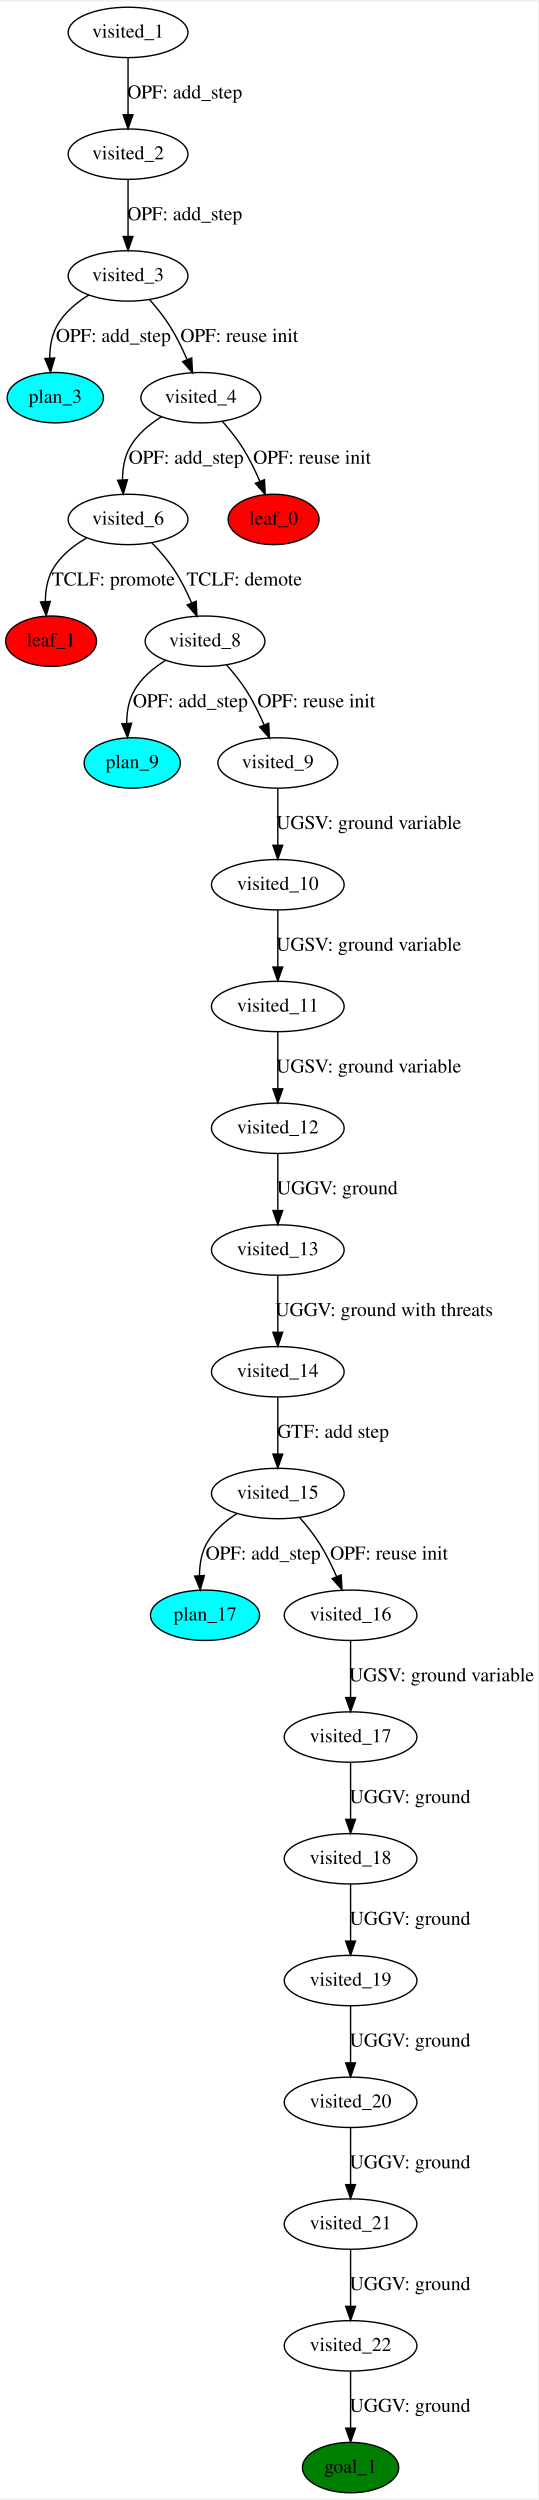
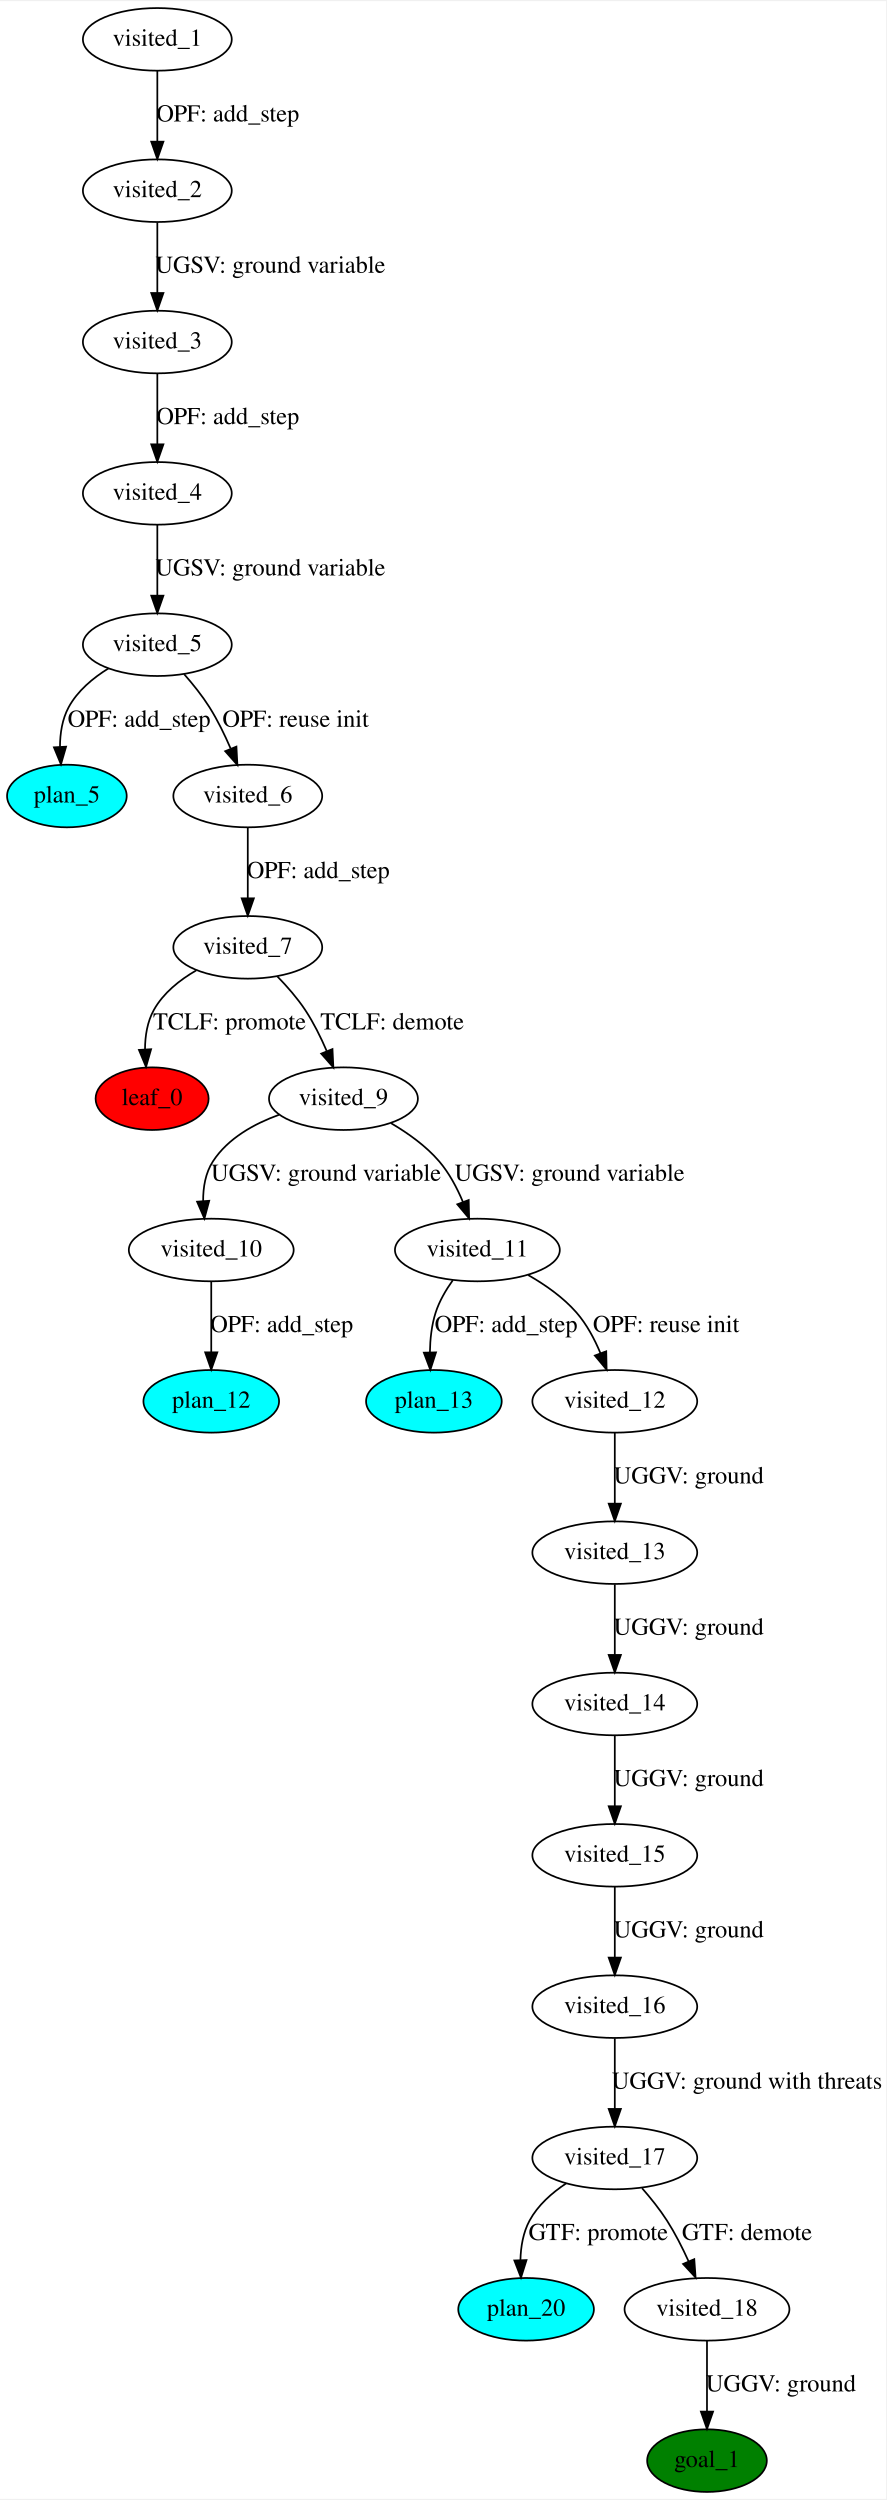
- <svg xmlns="http://www.w3.org/2000/svg" width="384pt" height="1784pt" viewBox="0.00 0.00 384.50 1784.00">
-   <g id="graph0" class="graph" transform="scale(1 1) rotate(0) translate(4 1780)">
-     <polygon fill="white" stroke="transparent" points="-4,4 -4,-1780 380.5,-1780 380.5,4 -4,4" />
+ <svg xmlns="http://www.w3.org/2000/svg" width="509pt" height="1436pt" viewBox="0.00 0.00 509.45 1436.00">
+   <g id="graph0" class="graph" transform="scale(1 1) rotate(0) translate(4 1432)">
+     <polygon fill="white" stroke="transparent" points="-4,4 -4,-1432 505.45,-1432 505.45,4 -4,4" />
    <g id="node1" class="node">
-       <ellipse fill="white" stroke="black" cx="87.5" cy="-1758" rx="42.79" ry="18" />
-       <text text-anchor="middle" x="87.5" y="-1754.3" font-family="Times,serif" font-size="14.00">visited_1</text>
+       <ellipse fill="white" stroke="black" cx="86.45" cy="-1410" rx="42.79" ry="18" />
+       <text text-anchor="middle" x="86.45" y="-1406.3" font-family="Times,serif" font-size="14.00">visited_1</text>
    </g>
    <g id="node2" class="node">
-       <ellipse fill="white" stroke="black" cx="87.5" cy="-1671" rx="42.79" ry="18" />
-       <text text-anchor="middle" x="87.5" y="-1667.3" font-family="Times,serif" font-size="14.00">visited_2</text>
+       <ellipse fill="white" stroke="black" cx="86.45" cy="-1323" rx="42.79" ry="18" />
+       <text text-anchor="middle" x="86.45" y="-1319.3" font-family="Times,serif" font-size="14.00">visited_2</text>
    </g>
    <g id="edge1" class="edge">
-       <path fill="none" stroke="black" d="M87.5,-1739.8C87.5,-1728.16 87.5,-1712.55 87.5,-1699.24" />
-       <polygon fill="black" stroke="black" points="91,-1699.18 87.5,-1689.18 84,-1699.18 91,-1699.18" />
-       <text text-anchor="middle" x="128" y="-1710.8" font-family="Times,serif" font-size="14.00">OPF: add_step</text>
+       <path fill="none" stroke="black" d="M86.45,-1391.8C86.45,-1380.16 86.45,-1364.55 86.45,-1351.24" />
+       <polygon fill="black" stroke="black" points="89.95,-1351.18 86.45,-1341.18 82.95,-1351.18 89.95,-1351.18" />
+       <text text-anchor="middle" x="126.95" y="-1362.8" font-family="Times,serif" font-size="14.00">OPF: add_step</text>
    </g>
    <g id="node3" class="node">
-       <ellipse fill="white" stroke="black" cx="87.5" cy="-1584" rx="42.79" ry="18" />
-       <text text-anchor="middle" x="87.5" y="-1580.3" font-family="Times,serif" font-size="14.00">visited_3</text>
+       <ellipse fill="white" stroke="black" cx="86.45" cy="-1236" rx="42.79" ry="18" />
+       <text text-anchor="middle" x="86.45" y="-1232.3" font-family="Times,serif" font-size="14.00">visited_3</text>
    </g>
    <g id="edge2" class="edge">
-       <path fill="none" stroke="black" d="M87.5,-1652.8C87.5,-1641.16 87.5,-1625.55 87.5,-1612.24" />
-       <polygon fill="black" stroke="black" points="91,-1612.18 87.5,-1602.18 84,-1612.18 91,-1612.18" />
-       <text text-anchor="middle" x="128" y="-1623.8" font-family="Times,serif" font-size="14.00">OPF: add_step</text>
+       <path fill="none" stroke="black" d="M86.45,-1304.8C86.45,-1293.16 86.45,-1277.55 86.45,-1264.24" />
+       <polygon fill="black" stroke="black" points="89.95,-1264.18 86.45,-1254.18 82.95,-1264.18 89.95,-1264.18" />
+       <text text-anchor="middle" x="151.45" y="-1275.8" font-family="Times,serif" font-size="14.00">UGSV: ground variable</text>
    </g>
    <g id="node4" class="node">
-       <ellipse fill="cyan" stroke="black" cx="35.5" cy="-1497" rx="34.39" ry="18" />
-       <text text-anchor="middle" x="35.5" y="-1493.3" font-family="Times,serif" font-size="14.00">plan_3</text>
+       <ellipse fill="white" stroke="black" cx="86.45" cy="-1149" rx="42.79" ry="18" />
+       <text text-anchor="middle" x="86.45" y="-1145.3" font-family="Times,serif" font-size="14.00">visited_4</text>
    </g>
    <g id="edge3" class="edge">
-       <path fill="none" stroke="black" d="M59.44,-1570.38C50.49,-1564.86 41.6,-1557.45 36.5,-1548 32.81,-1541.17 31.58,-1533.02 31.53,-1525.29" />
-       <polygon fill="black" stroke="black" points="35.04,-1525.37 32.09,-1515.19 28.05,-1524.99 35.04,-1525.37" />
-       <text text-anchor="middle" x="77" y="-1536.8" font-family="Times,serif" font-size="14.00">OPF: add_step</text>
+       <path fill="none" stroke="black" d="M86.45,-1217.8C86.45,-1206.16 86.45,-1190.55 86.45,-1177.24" />
+       <polygon fill="black" stroke="black" points="89.95,-1177.18 86.45,-1167.18 82.95,-1177.18 89.95,-1177.18" />
+       <text text-anchor="middle" x="126.95" y="-1188.8" font-family="Times,serif" font-size="14.00">OPF: add_step</text>
    </g>
    <g id="node5" class="node">
-       <ellipse fill="white" stroke="black" cx="139.5" cy="-1497" rx="42.79" ry="18" />
-       <text text-anchor="middle" x="139.5" y="-1493.3" font-family="Times,serif" font-size="14.00">visited_4</text>
+       <ellipse fill="white" stroke="black" cx="86.45" cy="-1062" rx="42.79" ry="18" />
+       <text text-anchor="middle" x="86.45" y="-1058.3" font-family="Times,serif" font-size="14.00">visited_5</text>
    </g>
    <g id="edge4" class="edge">
-       <path fill="none" stroke="black" d="M102.9,-1567.05C107.95,-1561.32 113.32,-1554.64 117.5,-1548 122.11,-1540.66 126.24,-1532.19 129.63,-1524.33" />
-       <polygon fill="black" stroke="black" points="132.97,-1525.41 133.53,-1514.83 126.5,-1522.76 132.97,-1525.41" />
-       <text text-anchor="middle" x="167" y="-1536.8" font-family="Times,serif" font-size="14.00">OPF: reuse init</text>
+       <path fill="none" stroke="black" d="M86.45,-1130.8C86.45,-1119.16 86.45,-1103.55 86.45,-1090.24" />
+       <polygon fill="black" stroke="black" points="89.95,-1090.18 86.45,-1080.18 82.95,-1090.18 89.95,-1090.18" />
+       <text text-anchor="middle" x="151.45" y="-1101.8" font-family="Times,serif" font-size="14.00">UGSV: ground variable</text>
    </g>
    <g id="node6" class="node">
-       <ellipse fill="white" stroke="black" cx="87.5" cy="-1410" rx="42.79" ry="18" />
-       <text text-anchor="middle" x="87.5" y="-1406.3" font-family="Times,serif" font-size="14.00">visited_6</text>
+       <ellipse fill="cyan" stroke="black" cx="34.45" cy="-975" rx="34.39" ry="18" />
+       <text text-anchor="middle" x="34.45" y="-971.3" font-family="Times,serif" font-size="14.00">plan_5</text>
    </g>
    <g id="edge5" class="edge">
-       <path fill="none" stroke="black" d="M111.44,-1483.38C102.49,-1477.86 93.6,-1470.45 88.5,-1461 84.81,-1454.17 83.58,-1446.02 83.53,-1438.29" />
-       <polygon fill="black" stroke="black" points="87.04,-1438.37 84.09,-1428.19 80.05,-1437.99 87.04,-1438.37" />
-       <text text-anchor="middle" x="129" y="-1449.8" font-family="Times,serif" font-size="14.00">OPF: add_step</text>
+       <path fill="none" stroke="black" d="M58.39,-1048.38C49.44,-1042.86 40.55,-1035.45 35.45,-1026 31.76,-1019.17 30.53,-1011.02 30.48,-1003.29" />
+       <polygon fill="black" stroke="black" points="33.99,-1003.37 31.04,-993.19 27,-1002.99 33.99,-1003.37" />
+       <text text-anchor="middle" x="75.95" y="-1014.8" font-family="Times,serif" font-size="14.00">OPF: add_step</text>
    </g>
    <g id="node7" class="node">
-       <ellipse fill="red" stroke="black" cx="191.5" cy="-1410" rx="32.49" ry="18" />
-       <text text-anchor="middle" x="191.5" y="-1406.3" font-family="Times,serif" font-size="14.00">leaf_0</text>
+       <ellipse fill="white" stroke="black" cx="138.45" cy="-975" rx="42.79" ry="18" />
+       <text text-anchor="middle" x="138.45" y="-971.3" font-family="Times,serif" font-size="14.00">visited_6</text>
    </g>
    <g id="edge6" class="edge">
-       <path fill="none" stroke="black" d="M154.9,-1480.05C159.95,-1474.32 165.32,-1467.64 169.5,-1461 174.11,-1453.66 178.24,-1445.19 181.63,-1437.33" />
-       <polygon fill="black" stroke="black" points="184.97,-1438.41 185.53,-1427.83 178.5,-1435.76 184.97,-1438.41" />
-       <text text-anchor="middle" x="219" y="-1449.8" font-family="Times,serif" font-size="14.00">OPF: reuse init</text>
+       <path fill="none" stroke="black" d="M101.85,-1045.05C106.9,-1039.32 112.27,-1032.64 116.45,-1026 121.06,-1018.66 125.19,-1010.19 128.58,-1002.33" />
+       <polygon fill="black" stroke="black" points="131.92,-1003.41 132.48,-992.83 125.45,-1000.76 131.92,-1003.41" />
+       <text text-anchor="middle" x="165.95" y="-1014.8" font-family="Times,serif" font-size="14.00">OPF: reuse init</text>
    </g>
    <g id="node8" class="node">
-       <ellipse fill="red" stroke="black" cx="32.5" cy="-1323" rx="32.49" ry="18" />
-       <text text-anchor="middle" x="32.5" y="-1319.3" font-family="Times,serif" font-size="14.00">leaf_1</text>
+       <ellipse fill="white" stroke="black" cx="138.45" cy="-888" rx="42.79" ry="18" />
+       <text text-anchor="middle" x="138.45" y="-884.3" font-family="Times,serif" font-size="14.00">visited_7</text>
    </g>
    <g id="edge7" class="edge">
-       <path fill="none" stroke="black" d="M57.83,-1396.72C48.36,-1391.24 38.93,-1383.76 33.5,-1374 29.72,-1367.22 28.46,-1359.08 28.42,-1351.36" />
-       <polygon fill="black" stroke="black" points="31.92,-1351.43 29,-1341.25 24.93,-1351.03 31.92,-1351.43" />
-       <text text-anchor="middle" x="77" y="-1362.8" font-family="Times,serif" font-size="14.00">TCLF: promote</text>
+       <path fill="none" stroke="black" d="M138.45,-956.8C138.45,-945.16 138.45,-929.55 138.45,-916.24" />
+       <polygon fill="black" stroke="black" points="141.95,-916.18 138.45,-906.18 134.95,-916.18 141.95,-916.18" />
+       <text text-anchor="middle" x="178.95" y="-927.8" font-family="Times,serif" font-size="14.00">OPF: add_step</text>
    </g>
    <g id="node9" class="node">
-       <ellipse fill="white" stroke="black" cx="142.5" cy="-1323" rx="42.79" ry="18" />
-       <text text-anchor="middle" x="142.5" y="-1319.3" font-family="Times,serif" font-size="14.00">visited_8</text>
+       <ellipse fill="red" stroke="black" cx="83.45" cy="-801" rx="32.49" ry="18" />
+       <text text-anchor="middle" x="83.45" y="-797.3" font-family="Times,serif" font-size="14.00">leaf_0</text>
    </g>
    <g id="edge8" class="edge">
-       <path fill="none" stroke="black" d="M104.53,-1393.26C110.08,-1387.55 115.98,-1380.82 120.5,-1374 125.29,-1366.77 129.46,-1358.33 132.85,-1350.47" />
-       <polygon fill="black" stroke="black" points="136.19,-1351.53 136.7,-1340.95 129.71,-1348.9 136.19,-1351.53" />
-       <text text-anchor="middle" x="170.5" y="-1362.8" font-family="Times,serif" font-size="14.00">TCLF: demote</text>
+       <path fill="none" stroke="black" d="M108.78,-874.72C99.31,-869.24 89.88,-861.76 84.45,-852 80.67,-845.22 79.41,-837.08 79.37,-829.36" />
+       <polygon fill="black" stroke="black" points="82.87,-829.43 79.95,-819.25 75.88,-829.03 82.87,-829.43" />
+       <text text-anchor="middle" x="127.95" y="-840.8" font-family="Times,serif" font-size="14.00">TCLF: promote</text>
    </g>
    <g id="node10" class="node">
-       <ellipse fill="cyan" stroke="black" cx="90.5" cy="-1236" rx="34.39" ry="18" />
-       <text text-anchor="middle" x="90.5" y="-1232.3" font-family="Times,serif" font-size="14.00">plan_9</text>
+       <ellipse fill="white" stroke="black" cx="193.45" cy="-801" rx="42.79" ry="18" />
+       <text text-anchor="middle" x="193.45" y="-797.3" font-family="Times,serif" font-size="14.00">visited_9</text>
    </g>
    <g id="edge9" class="edge">
-       <path fill="none" stroke="black" d="M114.44,-1309.38C105.49,-1303.86 96.6,-1296.45 91.5,-1287 87.81,-1280.17 86.58,-1272.02 86.53,-1264.29" />
-       <polygon fill="black" stroke="black" points="90.04,-1264.37 87.09,-1254.19 83.05,-1263.99 90.04,-1264.37" />
-       <text text-anchor="middle" x="132" y="-1275.8" font-family="Times,serif" font-size="14.00">OPF: add_step</text>
+       <path fill="none" stroke="black" d="M155.47,-871.26C161.03,-865.55 166.93,-858.82 171.45,-852 176.24,-844.77 180.41,-836.33 183.8,-828.47" />
+       <polygon fill="black" stroke="black" points="187.14,-829.53 187.65,-818.95 180.66,-826.9 187.14,-829.53" />
+       <text text-anchor="middle" x="221.45" y="-840.8" font-family="Times,serif" font-size="14.00">TCLF: demote</text>
    </g>
    <g id="node11" class="node">
-       <ellipse fill="white" stroke="black" cx="194.5" cy="-1236" rx="42.79" ry="18" />
-       <text text-anchor="middle" x="194.5" y="-1232.3" font-family="Times,serif" font-size="14.00">visited_9</text>
+       <ellipse fill="white" stroke="black" cx="117.45" cy="-714" rx="47.39" ry="18" />
+       <text text-anchor="middle" x="117.45" y="-710.3" font-family="Times,serif" font-size="14.00">visited_10</text>
    </g>
    <g id="edge10" class="edge">
-       <path fill="none" stroke="black" d="M157.9,-1306.05C162.95,-1300.32 168.32,-1293.64 172.5,-1287 177.11,-1279.66 181.24,-1271.19 184.63,-1263.33" />
-       <polygon fill="black" stroke="black" points="187.97,-1264.41 188.53,-1253.83 181.5,-1261.76 187.97,-1264.41" />
-       <text text-anchor="middle" x="222" y="-1275.8" font-family="Times,serif" font-size="14.00">OPF: reuse init</text>
+       <path fill="none" stroke="black" d="M156.5,-791.76C142.13,-786.57 127.07,-778.25 118.45,-765 114.1,-758.32 112.74,-750.01 112.79,-742.08" />
+       <polygon fill="black" stroke="black" points="116.28,-742.3 113.52,-732.07 109.3,-741.78 116.28,-742.3" />
+       <text text-anchor="middle" x="183.45" y="-753.8" font-family="Times,serif" font-size="14.00">UGSV: ground variable</text>
    </g>
    <g id="node12" class="node">
-       <ellipse fill="white" stroke="black" cx="194.5" cy="-1149" rx="47.39" ry="18" />
-       <text text-anchor="middle" x="194.5" y="-1145.3" font-family="Times,serif" font-size="14.00">visited_10</text>
+       <ellipse fill="white" stroke="black" cx="270.45" cy="-714" rx="47.39" ry="18" />
+       <text text-anchor="middle" x="270.45" y="-710.3" font-family="Times,serif" font-size="14.00">visited_11</text>
    </g>
    <g id="edge11" class="edge">
-       <path fill="none" stroke="black" d="M194.5,-1217.8C194.5,-1206.16 194.5,-1190.55 194.5,-1177.24" />
-       <polygon fill="black" stroke="black" points="198,-1177.18 194.5,-1167.18 191,-1177.18 198,-1177.18" />
-       <text text-anchor="middle" x="259.5" y="-1188.8" font-family="Times,serif" font-size="14.00">UGSV: ground variable</text>
+       <path fill="none" stroke="black" d="M220.77,-786.92C230.47,-781.24 240.85,-773.85 248.45,-765 254.24,-758.25 258.75,-749.73 262.13,-741.64" />
+       <polygon fill="black" stroke="black" points="265.45,-742.73 265.7,-732.14 258.9,-740.27 265.45,-742.73" />
+       <text text-anchor="middle" x="323.45" y="-753.8" font-family="Times,serif" font-size="14.00">UGSV: ground variable</text>
    </g>
    <g id="node13" class="node">
-       <ellipse fill="white" stroke="black" cx="194.5" cy="-1062" rx="47.39" ry="18" />
-       <text text-anchor="middle" x="194.5" y="-1058.3" font-family="Times,serif" font-size="14.00">visited_11</text>
+       <ellipse fill="cyan" stroke="black" cx="117.45" cy="-627" rx="38.99" ry="18" />
+       <text text-anchor="middle" x="117.45" y="-623.3" font-family="Times,serif" font-size="14.00">plan_12</text>
    </g>
    <g id="edge12" class="edge">
-       <path fill="none" stroke="black" d="M194.5,-1130.8C194.5,-1119.16 194.5,-1103.55 194.5,-1090.24" />
-       <polygon fill="black" stroke="black" points="198,-1090.18 194.5,-1080.18 191,-1090.18 198,-1090.18" />
-       <text text-anchor="middle" x="259.5" y="-1101.8" font-family="Times,serif" font-size="14.00">UGSV: ground variable</text>
+       <path fill="none" stroke="black" d="M117.45,-695.8C117.45,-684.16 117.45,-668.55 117.45,-655.24" />
+       <polygon fill="black" stroke="black" points="120.95,-655.18 117.45,-645.18 113.95,-655.18 120.95,-655.18" />
+       <text text-anchor="middle" x="157.95" y="-666.8" font-family="Times,serif" font-size="14.00">OPF: add_step</text>
    </g>
    <g id="node14" class="node">
-       <ellipse fill="white" stroke="black" cx="194.5" cy="-975" rx="47.39" ry="18" />
-       <text text-anchor="middle" x="194.5" y="-971.3" font-family="Times,serif" font-size="14.00">visited_12</text>
+       <ellipse fill="cyan" stroke="black" cx="245.45" cy="-627" rx="38.99" ry="18" />
+       <text text-anchor="middle" x="245.45" y="-623.3" font-family="Times,serif" font-size="14.00">plan_13</text>
    </g>
    <g id="edge13" class="edge">
-       <path fill="none" stroke="black" d="M194.5,-1043.8C194.5,-1032.16 194.5,-1016.55 194.5,-1003.24" />
-       <polygon fill="black" stroke="black" points="198,-1003.18 194.5,-993.18 191,-1003.18 198,-1003.18" />
-       <text text-anchor="middle" x="259.5" y="-1014.8" font-family="Times,serif" font-size="14.00">UGSV: ground variable</text>
+       <path fill="none" stroke="black" d="M256.32,-696.61C252.36,-691.06 248.56,-684.59 246.45,-678 244.14,-670.81 243.28,-662.73 243.16,-655.2" />
+       <polygon fill="black" stroke="black" points="246.66,-655.14 243.4,-645.06 239.67,-654.98 246.66,-655.14" />
+       <text text-anchor="middle" x="286.95" y="-666.8" font-family="Times,serif" font-size="14.00">OPF: add_step</text>
    </g>
    <g id="node15" class="node">
-       <ellipse fill="white" stroke="black" cx="194.5" cy="-888" rx="47.39" ry="18" />
-       <text text-anchor="middle" x="194.5" y="-884.3" font-family="Times,serif" font-size="14.00">visited_13</text>
+       <ellipse fill="white" stroke="black" cx="349.45" cy="-627" rx="47.39" ry="18" />
+       <text text-anchor="middle" x="349.45" y="-623.3" font-family="Times,serif" font-size="14.00">visited_12</text>
    </g>
    <g id="edge14" class="edge">
-       <path fill="none" stroke="black" d="M194.5,-956.8C194.5,-945.16 194.5,-929.55 194.5,-916.24" />
-       <polygon fill="black" stroke="black" points="198,-916.18 194.5,-906.18 191,-916.18 198,-916.18" />
-       <text text-anchor="middle" x="237" y="-927.8" font-family="Times,serif" font-size="14.00">UGGV: ground</text>
+       <path fill="none" stroke="black" d="M299.65,-699.6C309.45,-694.01 319.81,-686.75 327.45,-678 333.3,-671.29 337.81,-662.78 341.19,-654.7" />
+       <polygon fill="black" stroke="black" points="344.52,-655.78 344.75,-645.19 337.97,-653.32 344.52,-655.78" />
+       <text text-anchor="middle" x="378.95" y="-666.8" font-family="Times,serif" font-size="14.00">OPF: reuse init</text>
    </g>
    <g id="node16" class="node">
-       <ellipse fill="white" stroke="black" cx="194.5" cy="-801" rx="47.39" ry="18" />
-       <text text-anchor="middle" x="194.5" y="-797.3" font-family="Times,serif" font-size="14.00">visited_14</text>
+       <ellipse fill="white" stroke="black" cx="349.45" cy="-540" rx="47.39" ry="18" />
+       <text text-anchor="middle" x="349.45" y="-536.3" font-family="Times,serif" font-size="14.00">visited_13</text>
    </g>
    <g id="edge15" class="edge">
-       <path fill="none" stroke="black" d="M194.5,-869.8C194.5,-858.16 194.5,-842.55 194.5,-829.24" />
-       <polygon fill="black" stroke="black" points="198,-829.18 194.5,-819.18 191,-829.18 198,-829.18" />
-       <text text-anchor="middle" x="270.5" y="-840.8" font-family="Times,serif" font-size="14.00">UGGV: ground with threats</text>
+       <path fill="none" stroke="black" d="M349.45,-608.8C349.45,-597.16 349.45,-581.55 349.45,-568.24" />
+       <polygon fill="black" stroke="black" points="352.95,-568.18 349.45,-558.18 345.95,-568.18 352.95,-568.18" />
+       <text text-anchor="middle" x="391.95" y="-579.8" font-family="Times,serif" font-size="14.00">UGGV: ground</text>
    </g>
    <g id="node17" class="node">
-       <ellipse fill="white" stroke="black" cx="194.5" cy="-714" rx="47.39" ry="18" />
-       <text text-anchor="middle" x="194.5" y="-710.3" font-family="Times,serif" font-size="14.00">visited_15</text>
+       <ellipse fill="white" stroke="black" cx="349.45" cy="-453" rx="47.39" ry="18" />
+       <text text-anchor="middle" x="349.45" y="-449.3" font-family="Times,serif" font-size="14.00">visited_14</text>
    </g>
    <g id="edge16" class="edge">
-       <path fill="none" stroke="black" d="M194.5,-782.8C194.5,-771.16 194.5,-755.55 194.5,-742.24" />
-       <polygon fill="black" stroke="black" points="198,-742.18 194.5,-732.18 191,-742.18 198,-742.18" />
-       <text text-anchor="middle" x="234" y="-753.8" font-family="Times,serif" font-size="14.00">GTF: add step</text>
+       <path fill="none" stroke="black" d="M349.45,-521.8C349.45,-510.16 349.45,-494.55 349.45,-481.24" />
+       <polygon fill="black" stroke="black" points="352.95,-481.18 349.45,-471.18 345.95,-481.18 352.95,-481.18" />
+       <text text-anchor="middle" x="391.95" y="-492.8" font-family="Times,serif" font-size="14.00">UGGV: ground</text>
    </g>
    <g id="node18" class="node">
-       <ellipse fill="cyan" stroke="black" cx="142.5" cy="-627" rx="38.99" ry="18" />
-       <text text-anchor="middle" x="142.5" y="-623.3" font-family="Times,serif" font-size="14.00">plan_17</text>
+       <ellipse fill="white" stroke="black" cx="349.45" cy="-366" rx="47.39" ry="18" />
+       <text text-anchor="middle" x="349.45" y="-362.3" font-family="Times,serif" font-size="14.00">visited_15</text>
    </g>
    <g id="edge17" class="edge">
-       <path fill="none" stroke="black" d="M165.37,-699.71C156.79,-694.26 148.39,-687.07 143.5,-678 139.81,-671.17 138.58,-663.02 138.53,-655.29" />
-       <polygon fill="black" stroke="black" points="142.04,-655.37 139.09,-645.19 135.05,-654.99 142.04,-655.37" />
-       <text text-anchor="middle" x="184" y="-666.8" font-family="Times,serif" font-size="14.00">OPF: add_step</text>
+       <path fill="none" stroke="black" d="M349.45,-434.8C349.45,-423.16 349.45,-407.55 349.45,-394.24" />
+       <polygon fill="black" stroke="black" points="352.95,-394.18 349.45,-384.18 345.95,-394.18 352.95,-394.18" />
+       <text text-anchor="middle" x="391.95" y="-405.8" font-family="Times,serif" font-size="14.00">UGGV: ground</text>
    </g>
    <g id="node19" class="node">
-       <ellipse fill="white" stroke="black" cx="246.5" cy="-627" rx="47.39" ry="18" />
-       <text text-anchor="middle" x="246.5" y="-623.3" font-family="Times,serif" font-size="14.00">visited_16</text>
+       <ellipse fill="white" stroke="black" cx="349.45" cy="-279" rx="47.39" ry="18" />
+       <text text-anchor="middle" x="349.45" y="-275.3" font-family="Times,serif" font-size="14.00">visited_16</text>
    </g>
    <g id="edge18" class="edge">
-       <path fill="none" stroke="black" d="M210.21,-696.69C215.16,-691.05 220.41,-684.5 224.5,-678 229.04,-670.78 233.11,-662.45 236.48,-654.69" />
-       <polygon fill="black" stroke="black" points="239.77,-655.87 240.35,-645.29 233.3,-653.21 239.77,-655.87" />
-       <text text-anchor="middle" x="274" y="-666.8" font-family="Times,serif" font-size="14.00">OPF: reuse init</text>
+       <path fill="none" stroke="black" d="M349.45,-347.8C349.45,-336.16 349.45,-320.55 349.45,-307.24" />
+       <polygon fill="black" stroke="black" points="352.95,-307.18 349.45,-297.18 345.95,-307.18 352.95,-307.18" />
+       <text text-anchor="middle" x="391.95" y="-318.8" font-family="Times,serif" font-size="14.00">UGGV: ground</text>
    </g>
    <g id="node20" class="node">
-       <ellipse fill="white" stroke="black" cx="246.5" cy="-540" rx="47.39" ry="18" />
-       <text text-anchor="middle" x="246.5" y="-536.3" font-family="Times,serif" font-size="14.00">visited_17</text>
+       <ellipse fill="white" stroke="black" cx="349.45" cy="-192" rx="47.39" ry="18" />
+       <text text-anchor="middle" x="349.45" y="-188.3" font-family="Times,serif" font-size="14.00">visited_17</text>
    </g>
    <g id="edge19" class="edge">
-       <path fill="none" stroke="black" d="M246.5,-608.8C246.5,-597.16 246.5,-581.55 246.5,-568.24" />
-       <polygon fill="black" stroke="black" points="250,-568.18 246.5,-558.18 243,-568.18 250,-568.18" />
-       <text text-anchor="middle" x="311.5" y="-579.8" font-family="Times,serif" font-size="14.00">UGSV: ground variable</text>
+       <path fill="none" stroke="black" d="M349.45,-260.8C349.45,-249.16 349.45,-233.55 349.45,-220.24" />
+       <polygon fill="black" stroke="black" points="352.95,-220.18 349.45,-210.18 345.95,-220.18 352.95,-220.18" />
+       <text text-anchor="middle" x="425.45" y="-231.8" font-family="Times,serif" font-size="14.00">UGGV: ground with threats</text>
    </g>
    <g id="node21" class="node">
-       <ellipse fill="white" stroke="black" cx="246.5" cy="-453" rx="47.39" ry="18" />
-       <text text-anchor="middle" x="246.5" y="-449.3" font-family="Times,serif" font-size="14.00">visited_18</text>
+       <ellipse fill="cyan" stroke="black" cx="298.45" cy="-105" rx="38.99" ry="18" />
+       <text text-anchor="middle" x="298.45" y="-101.3" font-family="Times,serif" font-size="14.00">plan_20</text>
    </g>
    <g id="edge20" class="edge">
-       <path fill="none" stroke="black" d="M246.5,-521.8C246.5,-510.16 246.5,-494.55 246.5,-481.24" />
-       <polygon fill="black" stroke="black" points="250,-481.18 246.5,-471.18 243,-481.18 250,-481.18" />
-       <text text-anchor="middle" x="289" y="-492.8" font-family="Times,serif" font-size="14.00">UGGV: ground</text>
+       <path fill="none" stroke="black" d="M321.54,-177.42C313.3,-171.96 305.22,-164.83 300.45,-156 296.76,-149.17 295.4,-141.01 295.2,-133.29" />
+       <polygon fill="black" stroke="black" points="298.7,-133.3 295.52,-123.19 291.7,-133.07 298.7,-133.3" />
+       <text text-anchor="middle" x="339.95" y="-144.8" font-family="Times,serif" font-size="14.00">GTF: promote</text>
    </g>
    <g id="node22" class="node">
-       <ellipse fill="white" stroke="black" cx="246.5" cy="-366" rx="47.39" ry="18" />
-       <text text-anchor="middle" x="246.5" y="-362.3" font-family="Times,serif" font-size="14.00">visited_19</text>
+       <ellipse fill="white" stroke="black" cx="402.45" cy="-105" rx="47.39" ry="18" />
+       <text text-anchor="middle" x="402.45" y="-101.3" font-family="Times,serif" font-size="14.00">visited_18</text>
    </g>
    <g id="edge21" class="edge">
-       <path fill="none" stroke="black" d="M246.5,-434.8C246.5,-423.16 246.5,-407.55 246.5,-394.24" />
-       <polygon fill="black" stroke="black" points="250,-394.18 246.5,-384.18 243,-394.18 250,-394.18" />
-       <text text-anchor="middle" x="289" y="-405.8" font-family="Times,serif" font-size="14.00">UGGV: ground</text>
+       <path fill="none" stroke="black" d="M365.1,-174.65C370.05,-169.01 375.3,-162.47 379.45,-156 384.09,-148.76 388.31,-140.43 391.83,-132.67" />
+       <polygon fill="black" stroke="black" points="395.14,-133.84 395.9,-123.28 388.71,-131.06 395.14,-133.84" />
+       <text text-anchor="middle" x="425.45" y="-144.8" font-family="Times,serif" font-size="14.00">GTF: demote</text>
    </g>
    <g id="node23" class="node">
-       <ellipse fill="white" stroke="black" cx="246.5" cy="-279" rx="47.39" ry="18" />
-       <text text-anchor="middle" x="246.5" y="-275.3" font-family="Times,serif" font-size="14.00">visited_20</text>
+       <ellipse fill="green" stroke="black" cx="402.45" cy="-18" rx="34.39" ry="18" />
+       <text text-anchor="middle" x="402.45" y="-14.3" font-family="Times,serif" font-size="14.00">goal_1</text>
    </g>
    <g id="edge22" class="edge">
-       <path fill="none" stroke="black" d="M246.5,-347.8C246.5,-336.16 246.5,-320.55 246.5,-307.24" />
-       <polygon fill="black" stroke="black" points="250,-307.18 246.5,-297.18 243,-307.18 250,-307.18" />
-       <text text-anchor="middle" x="289" y="-318.8" font-family="Times,serif" font-size="14.00">UGGV: ground</text>
-     </g>
-     <g id="node24" class="node">
-       <ellipse fill="white" stroke="black" cx="246.5" cy="-192" rx="47.39" ry="18" />
-       <text text-anchor="middle" x="246.5" y="-188.3" font-family="Times,serif" font-size="14.00">visited_21</text>
-     </g>
-     <g id="edge23" class="edge">
-       <path fill="none" stroke="black" d="M246.5,-260.8C246.5,-249.16 246.5,-233.55 246.5,-220.24" />
-       <polygon fill="black" stroke="black" points="250,-220.18 246.5,-210.18 243,-220.18 250,-220.18" />
-       <text text-anchor="middle" x="289" y="-231.8" font-family="Times,serif" font-size="14.00">UGGV: ground</text>
-     </g>
-     <g id="node25" class="node">
-       <ellipse fill="white" stroke="black" cx="246.5" cy="-105" rx="47.39" ry="18" />
-       <text text-anchor="middle" x="246.5" y="-101.3" font-family="Times,serif" font-size="14.00">visited_22</text>
-     </g>
-     <g id="edge24" class="edge">
-       <path fill="none" stroke="black" d="M246.5,-173.8C246.5,-162.16 246.5,-146.55 246.5,-133.24" />
-       <polygon fill="black" stroke="black" points="250,-133.18 246.5,-123.18 243,-133.18 250,-133.18" />
-       <text text-anchor="middle" x="289" y="-144.8" font-family="Times,serif" font-size="14.00">UGGV: ground</text>
-     </g>
-     <g id="node26" class="node">
-       <ellipse fill="green" stroke="black" cx="246.5" cy="-18" rx="34.39" ry="18" />
-       <text text-anchor="middle" x="246.5" y="-14.3" font-family="Times,serif" font-size="14.00">goal_1</text>
-     </g>
-     <g id="edge25" class="edge">
-       <path fill="none" stroke="black" d="M246.5,-86.8C246.5,-75.16 246.5,-59.55 246.5,-46.24" />
-       <polygon fill="black" stroke="black" points="250,-46.18 246.5,-36.18 243,-46.18 250,-46.18" />
-       <text text-anchor="middle" x="289" y="-57.8" font-family="Times,serif" font-size="14.00">UGGV: ground</text>
+       <path fill="none" stroke="black" d="M402.45,-86.8C402.45,-75.16 402.45,-59.55 402.45,-46.24" />
+       <polygon fill="black" stroke="black" points="405.95,-46.18 402.45,-36.18 398.95,-46.18 405.95,-46.18" />
+       <text text-anchor="middle" x="444.95" y="-57.8" font-family="Times,serif" font-size="14.00">UGGV: ground</text>
    </g>
  </g>
</svg>
